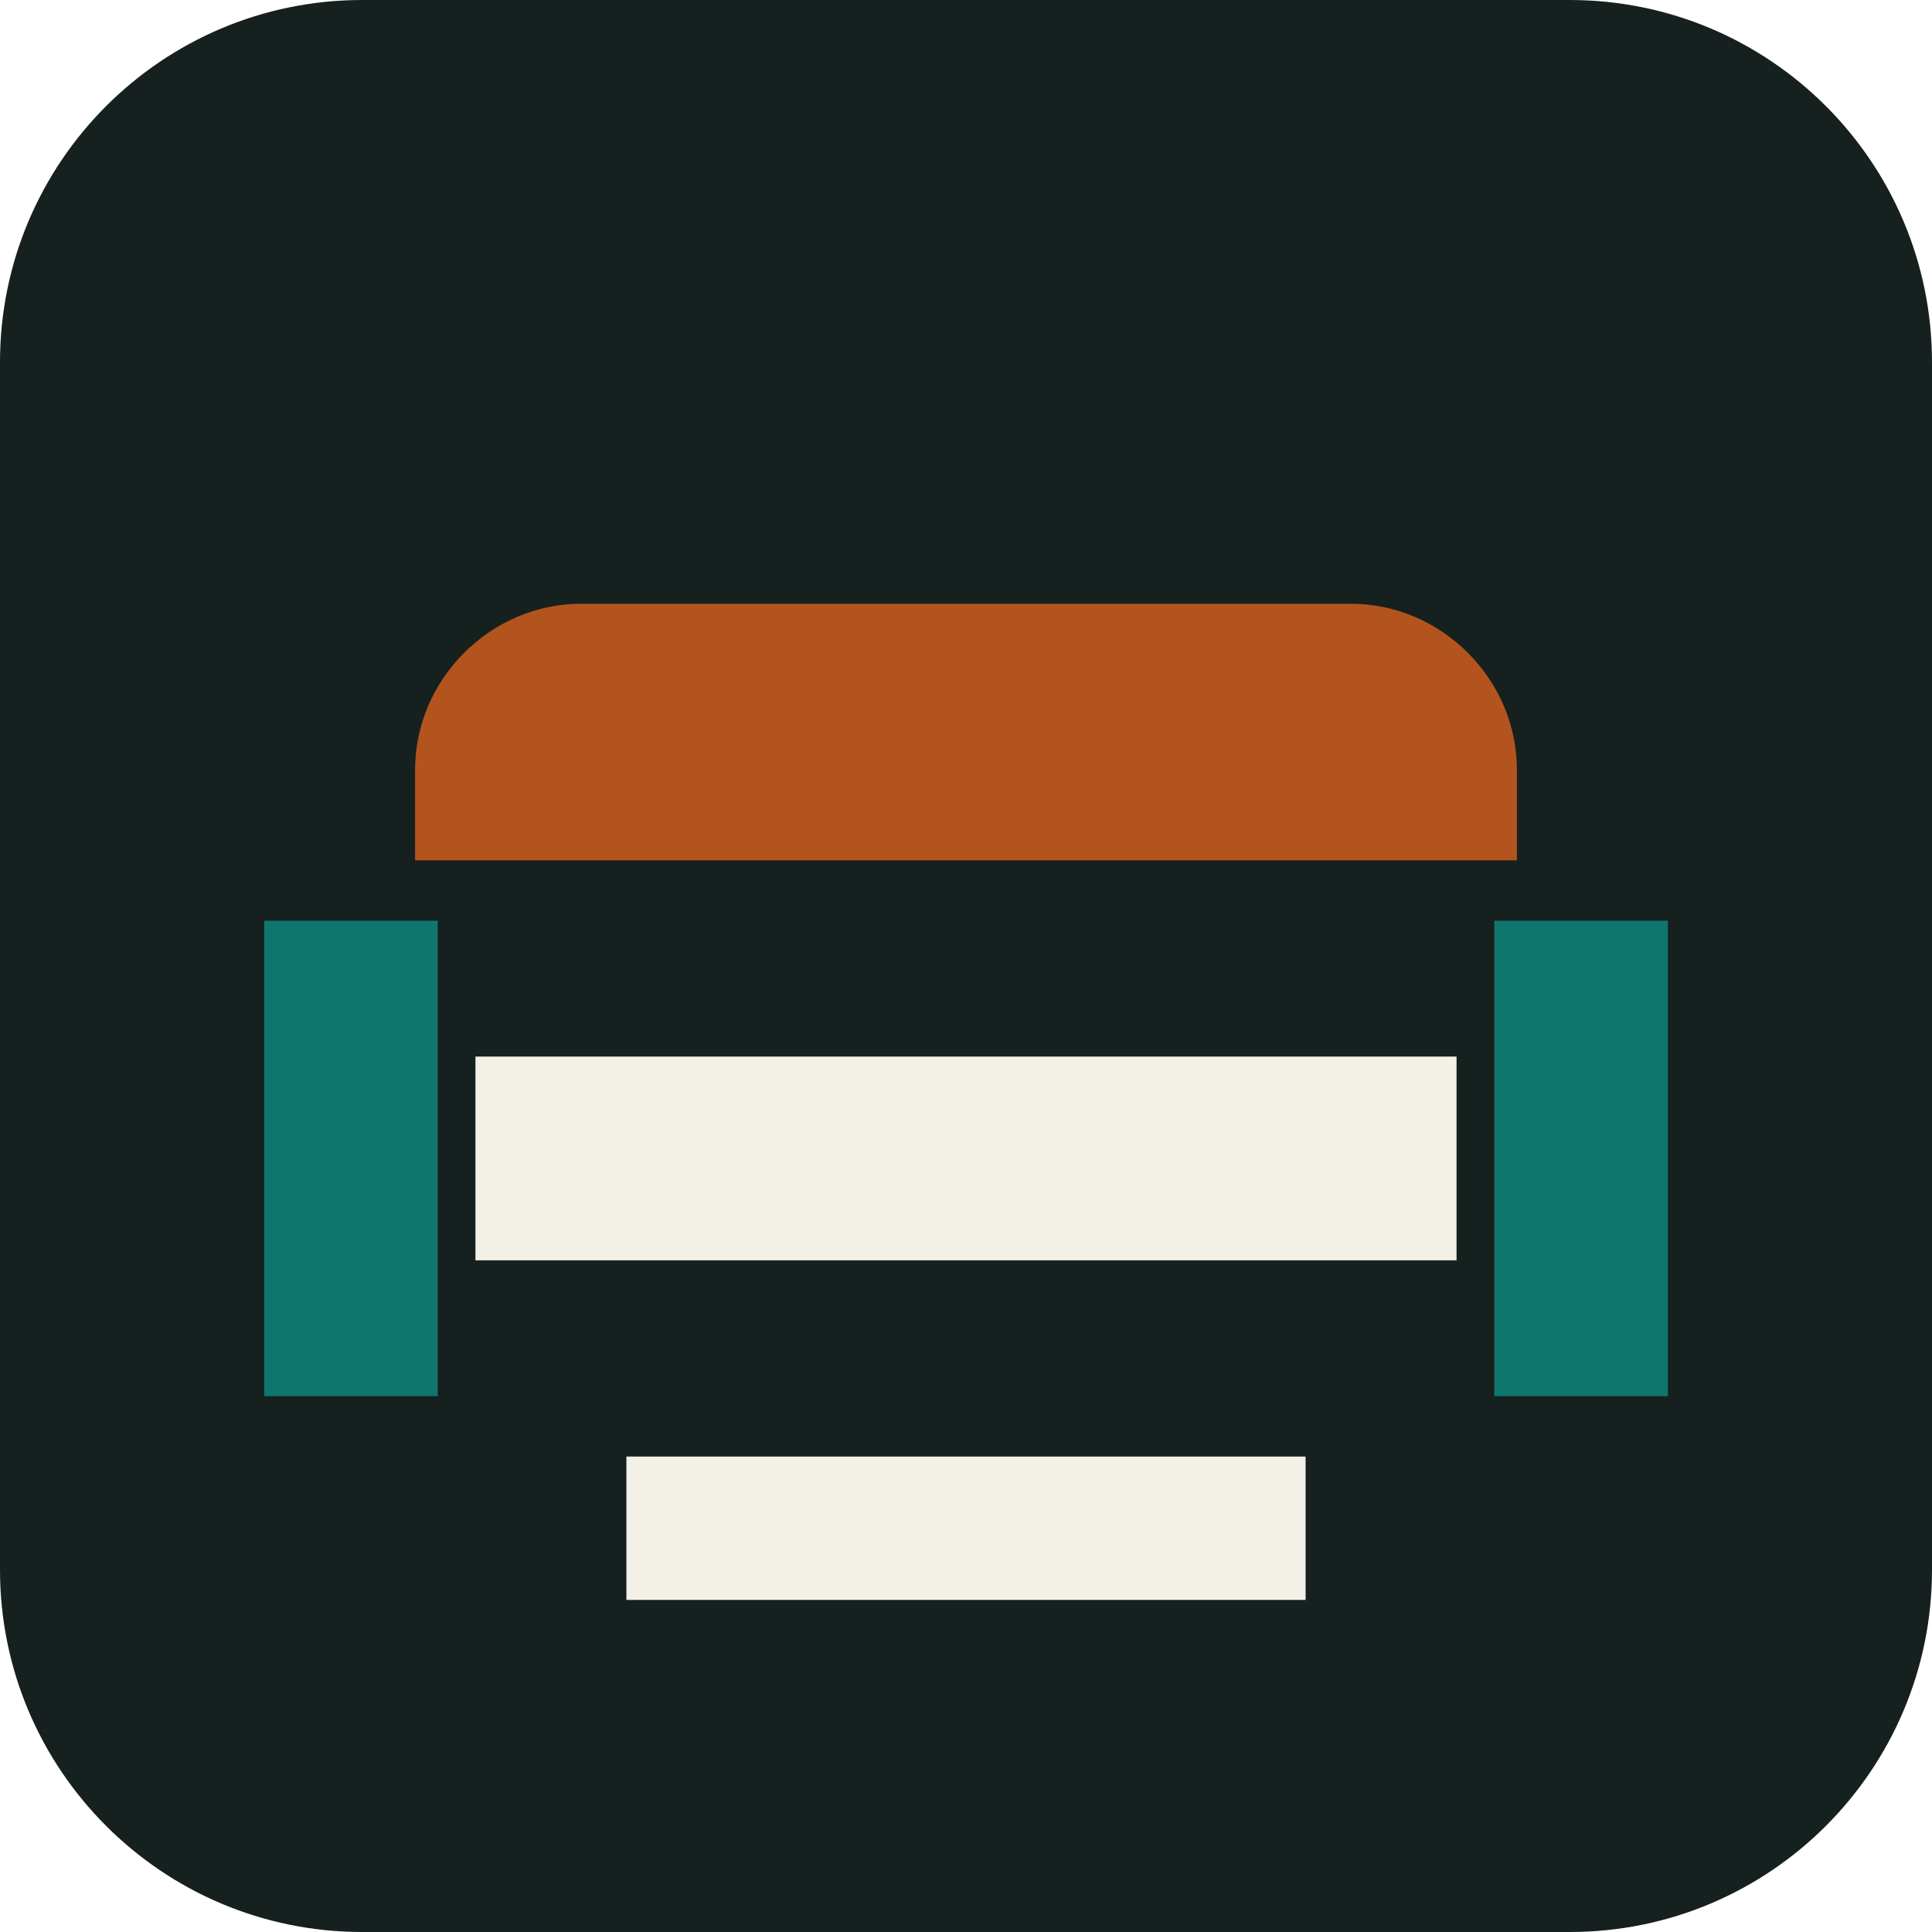
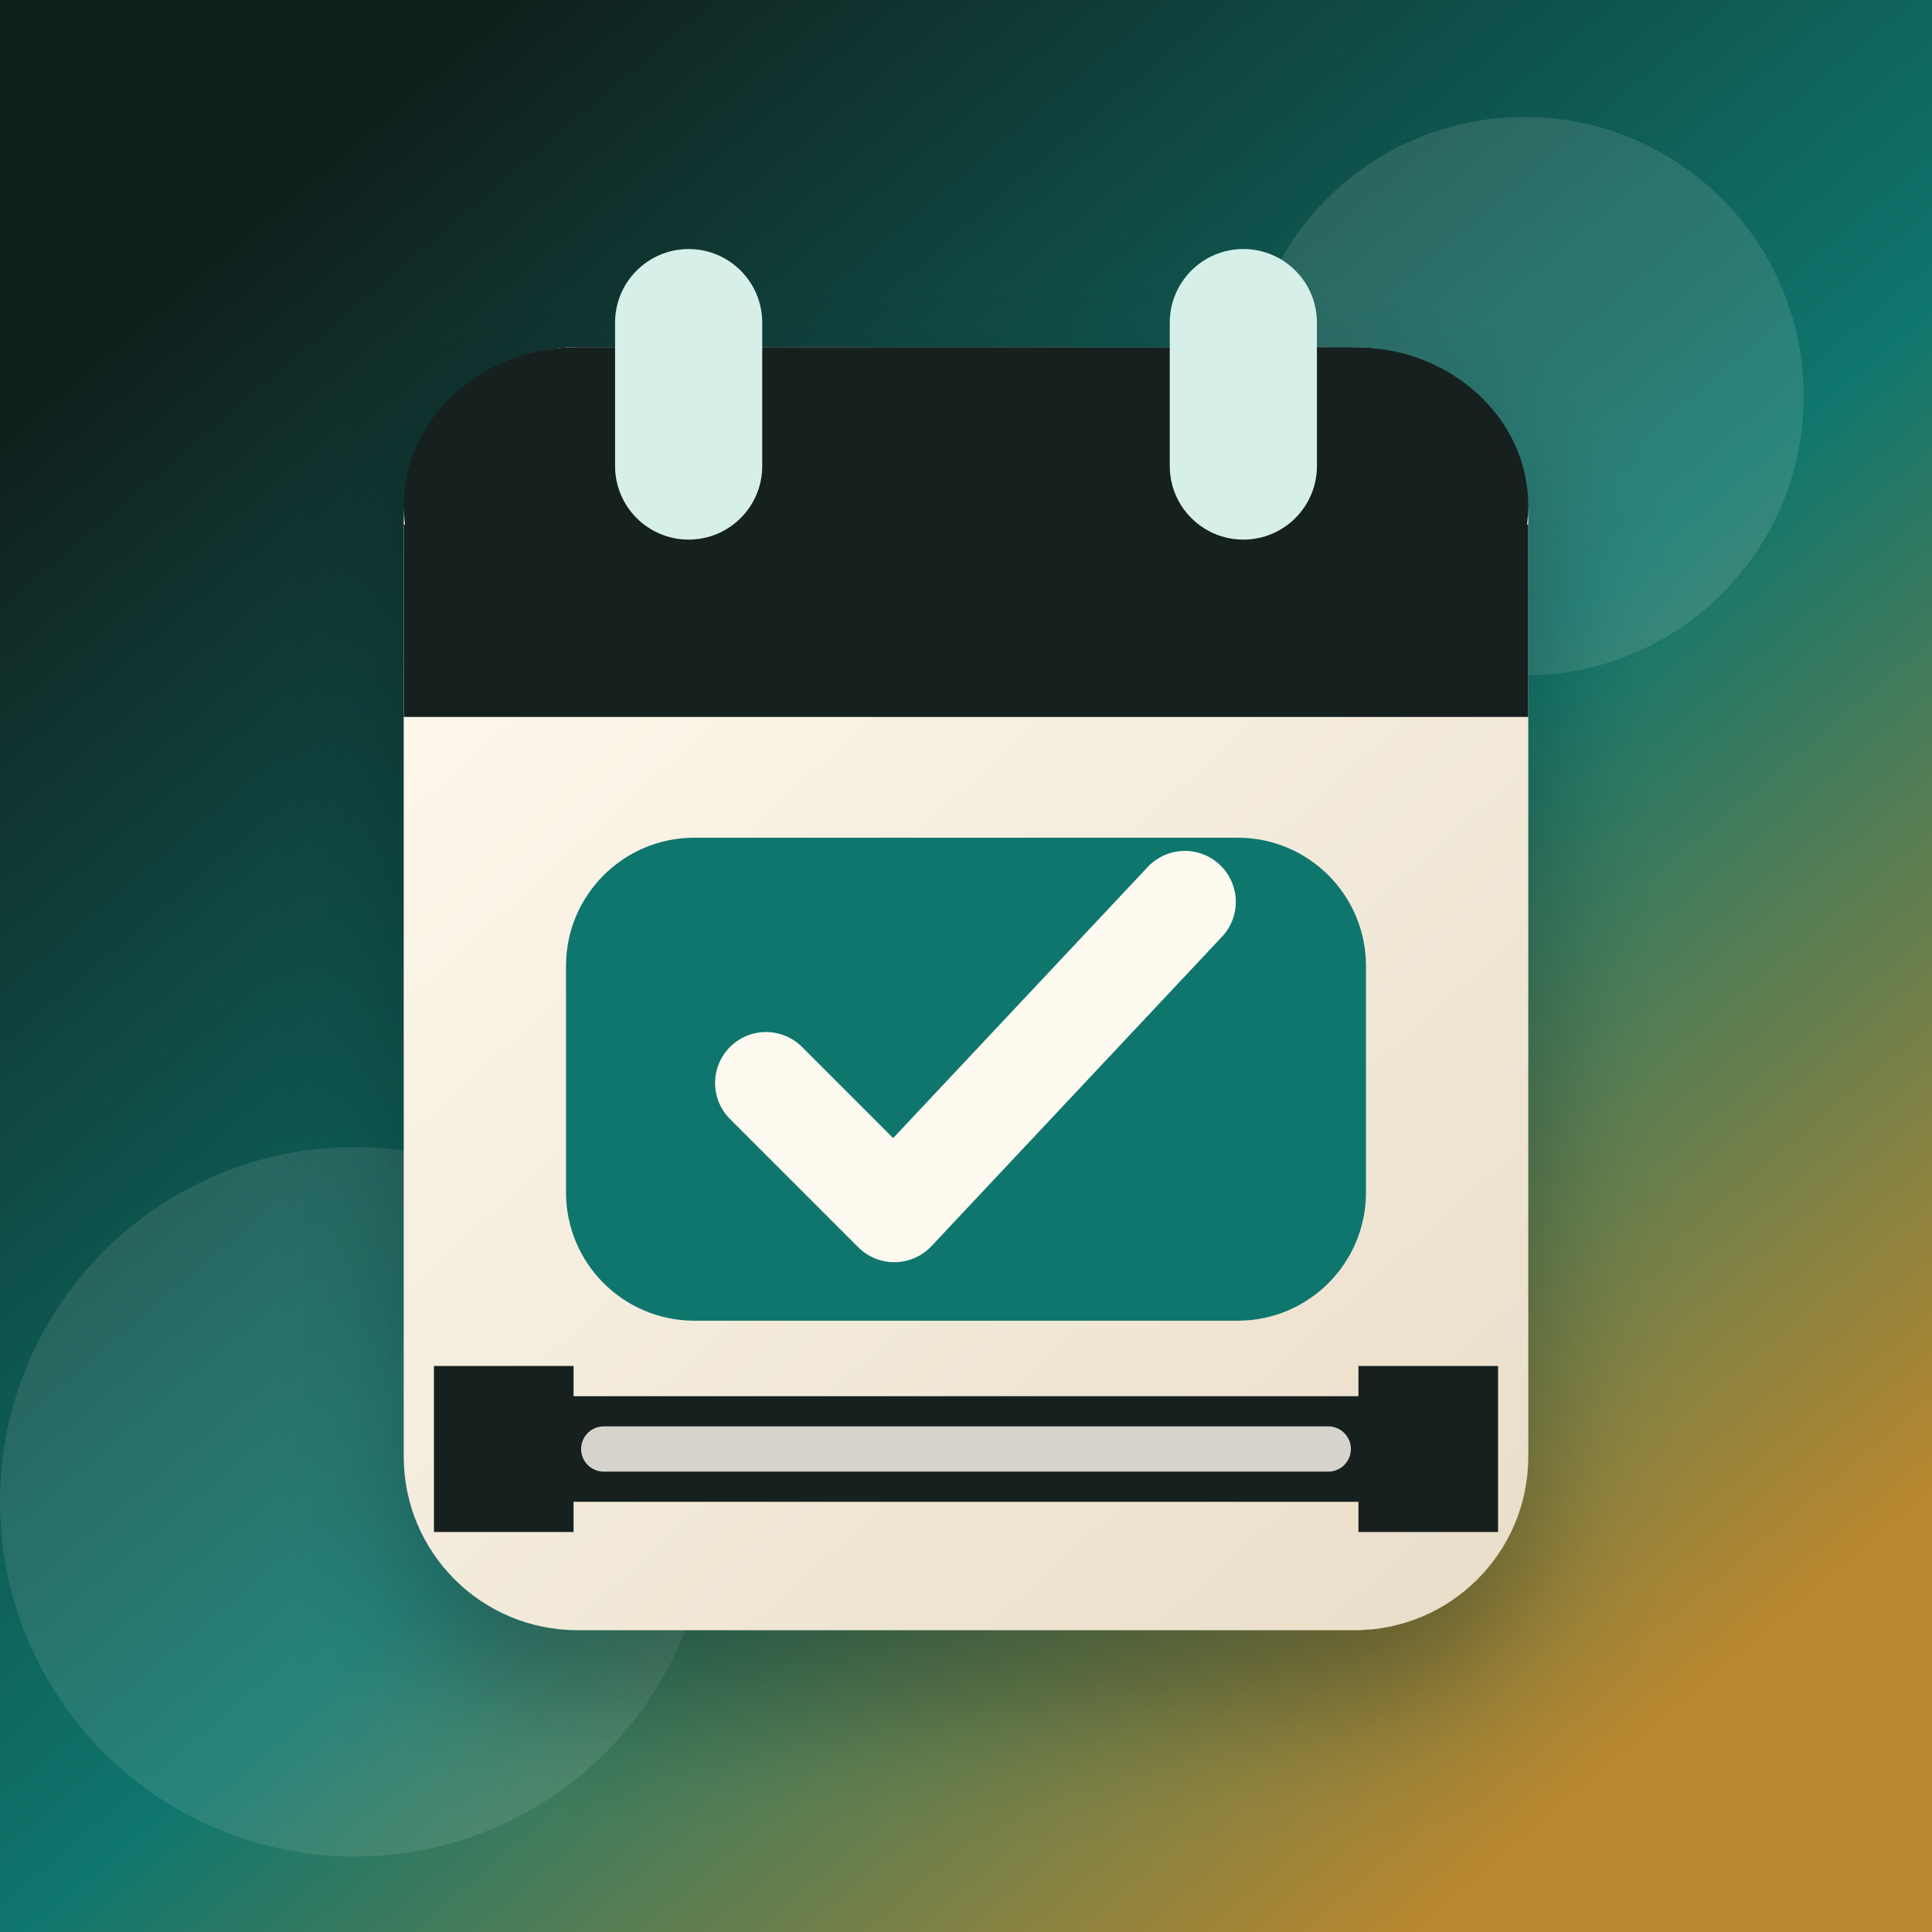
- <svg xmlns="http://www.w3.org/2000/svg" viewBox="0 0 512 512">
-   <rect width="512" height="512" rx="96" fill="#16201f" />
-   <path d="M126 280h260v54H126z" fill="#f3f0e8" />
-   <path d="M70 244h46v126H70zM396 244h46v126h-46z" fill="#0f766e" />
-   <path d="M154 160h204c24 0 44 20 44 44v24H110v-24c0-24 20-44 44-44z" fill="#b3541e" />
-   <path d="M166 386h180v38H166z" fill="#f3f0e8" />
+ <svg xmlns="http://www.w3.org/2000/svg" viewBox="0 0 1024 1024">
+   <defs>
+     <linearGradient id="bg" x1="156" y1="102" x2="860" y2="930" gradientUnits="userSpaceOnUse">
+       <stop offset="0" stop-color="#10201d" />
+       <stop offset=".56" stop-color="#0f766e" />
+       <stop offset="1" stop-color="#b8872f" />
+     </linearGradient>
+     <linearGradient id="card" x1="240" y1="230" x2="770" y2="820" gradientUnits="userSpaceOnUse">
+       <stop offset="0" stop-color="#fffaf0" />
+       <stop offset="1" stop-color="#eadfca" />
+     </linearGradient>
+     <filter id="shadow" x="-20%" y="-20%" width="140%" height="150%">
+       <feDropShadow dx="0" dy="36" stdDeviation="34" flood-color="#06110f" flood-opacity=".28" />
+     </filter>
+   </defs>
+   <rect width="1024" height="1024" fill="url(#bg)" />
+   <circle cx="808" cy="210" r="148" fill="#fffaf0" opacity=".12" />
+   <circle cx="188" cy="796" r="188" fill="#fffaf0" opacity=".1" />
+   <rect x="214" y="184" width="596" height="680" rx="92" fill="url(#card)" filter="url(#shadow)" />
+   <rect x="214" y="184" width="596" height="168" rx="92" fill="#16201f" />
+   <path d="M214 278h596v102H214z" fill="#16201f" />
+   <rect x="326" y="132" width="78" height="154" rx="39" fill="#d7efe9" />
+   <rect x="620" y="132" width="78" height="154" rx="39" fill="#d7efe9" />
+   <rect x="300" y="444" width="424" height="256" rx="68" fill="#0f766e" />
+   <path d="M406 574l68 68 154-164" fill="none" stroke="#fffaf0" stroke-width="54" stroke-linecap="round" stroke-linejoin="round" />
+   <path d="M286 768h452" stroke="#16201f" stroke-width="56" stroke-linecap="round" />
+   <path d="M230 724h74v88h-74zM720 724h74v88h-74z" fill="#16201f" />
+   <path d="M320 768h384" stroke="#fffaf0" stroke-width="24" stroke-linecap="round" opacity=".82" />
</svg>
